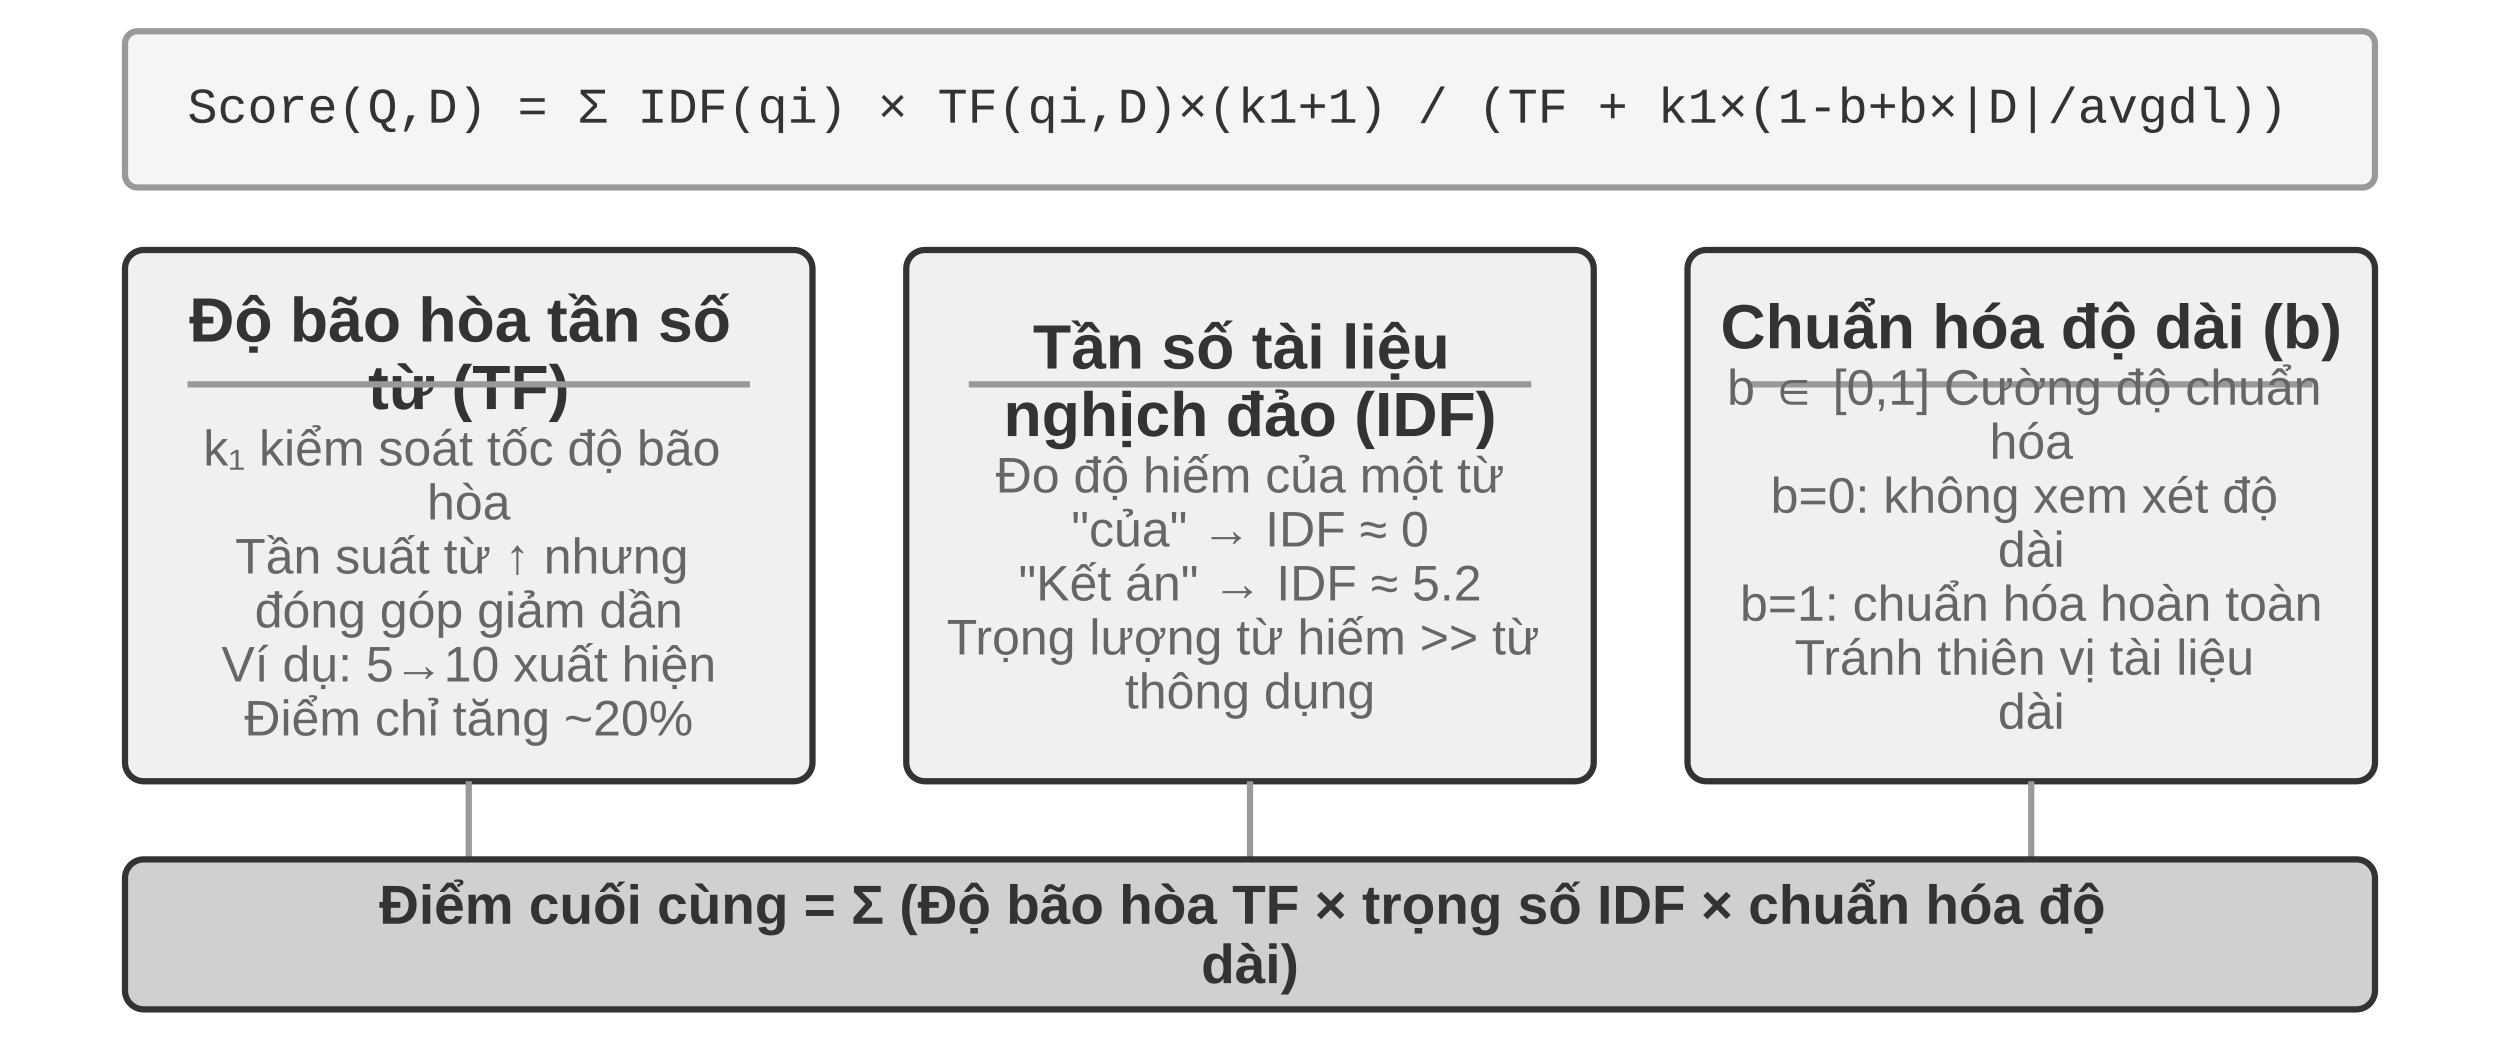
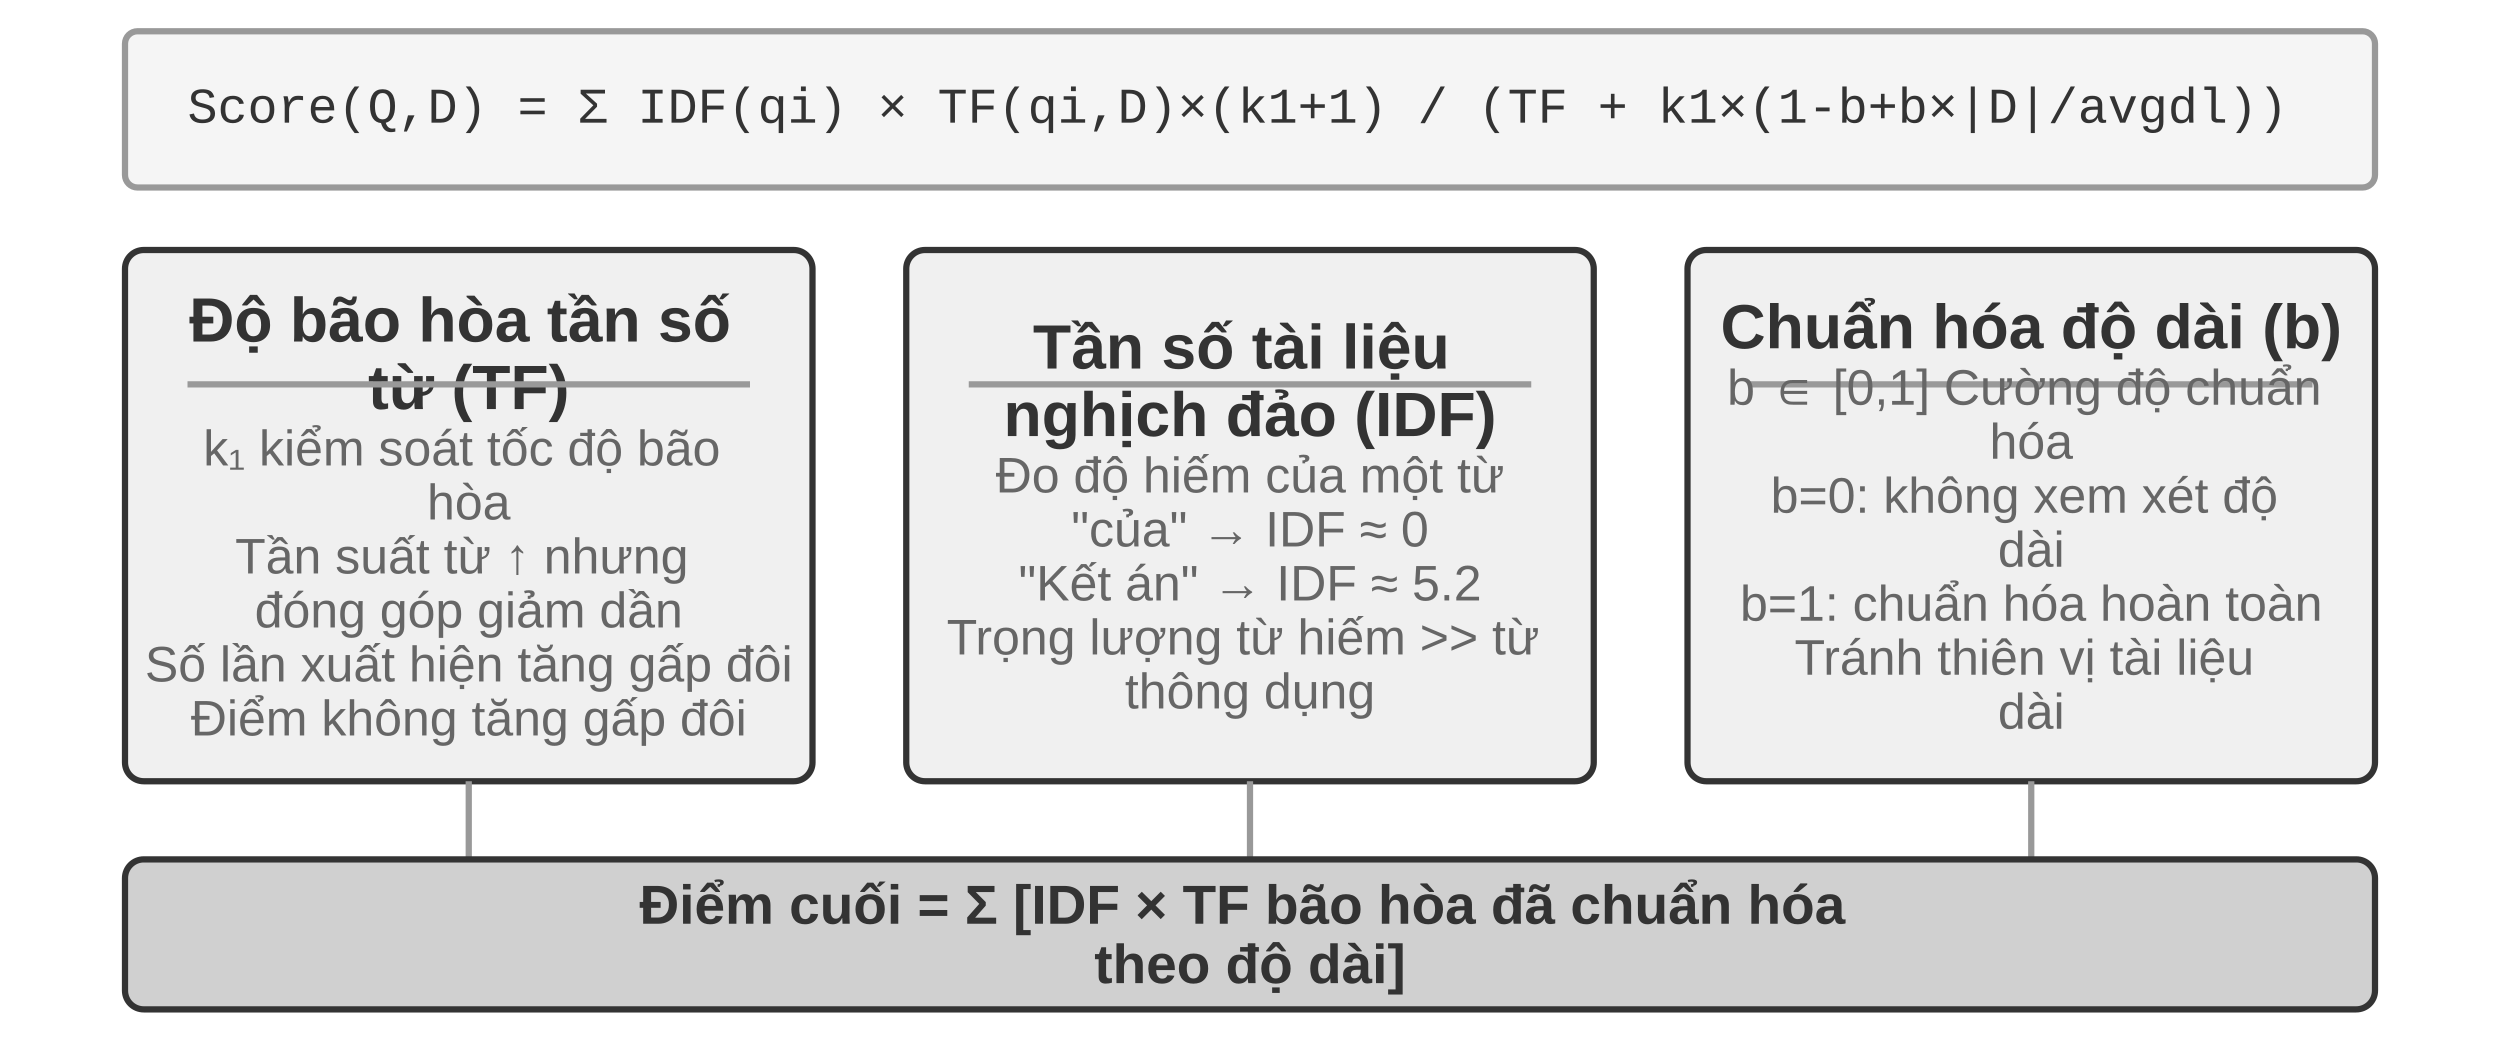
<svg xmlns="http://www.w3.org/2000/svg" viewBox="0 40 800 340" width="800" height="340" style="background:#ffffff">
  <defs>
    <marker id="ah" markerWidth="12" markerHeight="8" refX="12" refY="4" orient="auto">
      <polygon points="0 0, 12 4, 0 8" fill="#333333" />
    </marker>
    <marker id="ah-light" markerWidth="12" markerHeight="8" refX="12" refY="4" orient="auto">
      <polygon points="0 0, 12 4, 0 8" fill="#999999" />
    </marker>
  </defs>
  <rect x="40" y="50" width="720" height="50" rx="4" fill="#f5f5f5" stroke="#999999" stroke-width="2" />
  <text x="60" y="75" font-family="'Courier New', Courier, monospace" font-size="16" fill="#333333" text-anchor="start" dominant-baseline="central">Score(Q,D) = Σ IDF(qi) × TF(qi,D)×(k1+1) / (TF + k1×(1-b+b×|D|/avgdl))</text>
  <rect x="40" y="120" width="220" height="170" rx="6" fill="#f0f0f0" stroke="#333333" stroke-width="2" />
  <text x="150" y="0" font-family="Arial, 'Helvetica Neue', Helvetica, 'PingFang SC', 'Microsoft YaHei', sans-serif" font-size="20" fill="#333333" text-anchor="middle" dominant-baseline="central" font-weight="bold">
    <tspan x="150" dy="142.36">Độ bão hòa tần số</tspan>
    <tspan x="150" dy="21.6">từ (TF)</tspan>
  </text>
  <line x1="60" y1="163" x2="240" y2="163" stroke="#999999" stroke-width="2" />
  <text x="150" y="0" font-family="Arial, 'Helvetica Neue', Helvetica, 'PingFang SC', 'Microsoft YaHei', sans-serif" font-size="16" fill="#666666" text-anchor="middle" dominant-baseline="central" font-weight="normal">
    <tspan x="150" dy="183.4">k₁ kiểm soát tốc độ bão</tspan>
    <tspan x="150" dy="17.28">hòa</tspan>
  </text>
  <text x="150" y="0" font-family="Arial, 'Helvetica Neue', Helvetica, 'PingFang SC', 'Microsoft YaHei', sans-serif" font-size="16" fill="#666666" text-anchor="middle" dominant-baseline="central" font-weight="normal">
    <tspan x="150" dy="217.96">Tần suất từ ​​↑ nhưng</tspan>
    <tspan x="150" dy="17.28">đóng góp giảm dần</tspan>
  </text>
-   <text x="150" y="252.52" font-family="Arial, 'Helvetica Neue', Helvetica, 'PingFang SC', 'Microsoft YaHei', sans-serif" font-size="16" fill="#666666" text-anchor="middle" dominant-baseline="central" font-weight="normal">Ví dụ: 5→10 xuất hiện</text>
-   <text x="150" y="269.8" font-family="Arial, 'Helvetica Neue', Helvetica, 'PingFang SC', 'Microsoft YaHei', sans-serif" font-size="16" fill="#666666" text-anchor="middle" dominant-baseline="central" font-weight="normal">Điểm chỉ tăng ~20%</text>
+   <text x="150" y="252.52" font-family="Arial, 'Helvetica Neue', Helvetica, 'PingFang SC', 'Microsoft YaHei', sans-serif" font-size="16" fill="#666666" text-anchor="middle" dominant-baseline="central" font-weight="normal">Số lần xuất hiện tăng gấp đôi</text>
+   <text x="150" y="269.8" font-family="Arial, 'Helvetica Neue', Helvetica, 'PingFang SC', 'Microsoft YaHei', sans-serif" font-size="16" fill="#666666" text-anchor="middle" dominant-baseline="central" font-weight="normal">Điểm không tăng gấp đôi</text>
  <rect x="290" y="120" width="220" height="170" rx="6" fill="#f0f0f0" stroke="#333333" stroke-width="2" />
  <text x="400" y="0" font-family="Arial, 'Helvetica Neue', Helvetica, 'PingFang SC', 'Microsoft YaHei', sans-serif" font-size="20" fill="#333333" text-anchor="middle" dominant-baseline="central" font-weight="bold">
    <tspan x="400" dy="151">Tần số tài liệu</tspan>
    <tspan x="400" dy="21.6">nghịch đảo (IDF)</tspan>
  </text>
  <line x1="310" y1="163" x2="490" y2="163" stroke="#999999" stroke-width="2" />
  <text x="400" y="192.04" font-family="Arial, 'Helvetica Neue', Helvetica, 'PingFang SC', 'Microsoft YaHei', sans-serif" font-size="16" fill="#666666" text-anchor="middle" dominant-baseline="central" font-weight="normal">Đo độ hiếm của một từ</text>
  <text x="400" y="209.32" font-family="Arial, 'Helvetica Neue', Helvetica, 'PingFang SC', 'Microsoft YaHei', sans-serif" font-size="16" fill="#666666" text-anchor="middle" dominant-baseline="central" font-weight="normal">"của" → IDF ≈ 0</text>
  <text x="400" y="226.6" font-family="Arial, 'Helvetica Neue', Helvetica, 'PingFang SC', 'Microsoft YaHei', sans-serif" font-size="16" fill="#666666" text-anchor="middle" dominant-baseline="central" font-weight="normal">"Kết án" → IDF ≈ 5.2</text>
  <text x="400" y="0" font-family="Arial, 'Helvetica Neue', Helvetica, 'PingFang SC', 'Microsoft YaHei', sans-serif" font-size="16" fill="#666666" text-anchor="middle" dominant-baseline="central" font-weight="normal">
    <tspan x="400" dy="243.88">Trọng lượng từ hiếm &gt;&gt; từ</tspan>
    <tspan x="400" dy="17.28">thông dụng</tspan>
  </text>
  <rect x="540" y="120" width="220" height="170" rx="6" fill="#f0f0f0" stroke="#333333" stroke-width="2" />
  <text x="650" y="144.52" font-family="Arial, 'Helvetica Neue', Helvetica, 'PingFang SC', 'Microsoft YaHei', sans-serif" font-size="20" fill="#333333" text-anchor="middle" dominant-baseline="central" font-weight="bold">Chuẩn hóa độ dài (b)</text>
  <line x1="560" y1="163" x2="740" y2="163" stroke="#999999" stroke-width="2" />
  <text x="650" y="0" font-family="Arial, 'Helvetica Neue', Helvetica, 'PingFang SC', 'Microsoft YaHei', sans-serif" font-size="16" fill="#666666" text-anchor="middle" dominant-baseline="central" font-weight="normal">
    <tspan x="650" dy="163.96">b ∈ [0,1] Cường độ chuẩn</tspan>
    <tspan x="650" dy="17.28">hóa</tspan>
  </text>
  <text x="650" y="0" font-family="Arial, 'Helvetica Neue', Helvetica, 'PingFang SC', 'Microsoft YaHei', sans-serif" font-size="16" fill="#666666" text-anchor="middle" dominant-baseline="central" font-weight="normal">
    <tspan x="650" dy="198.52">b=0: không xem xét độ</tspan>
    <tspan x="650" dy="17.28">dài</tspan>
  </text>
  <text x="650" y="233.08" font-family="Arial, 'Helvetica Neue', Helvetica, 'PingFang SC', 'Microsoft YaHei', sans-serif" font-size="16" fill="#666666" text-anchor="middle" dominant-baseline="central" font-weight="normal">b=1: chuẩn hóa hoàn toàn</text>
  <text x="650" y="0" font-family="Arial, 'Helvetica Neue', Helvetica, 'PingFang SC', 'Microsoft YaHei', sans-serif" font-size="16" fill="#666666" text-anchor="middle" dominant-baseline="central" font-weight="normal">
    <tspan x="650" dy="250.36">Tránh thiên vị tài liệu</tspan>
    <tspan x="650" dy="17.28">dài</tspan>
  </text>
  <line x1="150" y1="290" x2="150" y2="315" stroke="#999999" stroke-width="2" />
  <line x1="400" y1="290" x2="400" y2="315" stroke="#999999" stroke-width="2" />
  <line x1="650" y1="290" x2="650" y2="315" stroke="#999999" stroke-width="2" />
  <rect x="40" y="315" width="720" height="48" rx="6" fill="#d0d0d0" stroke="#333333" stroke-width="2" />
  <text x="400.0" y="0" font-family="Arial, 'Helvetica Neue', Helvetica, 'PingFang SC', 'Microsoft YaHei', sans-serif" font-size="17.59" fill="#333333" text-anchor="middle" dominant-baseline="central" font-weight="bold">
-     <tspan x="400" dy="329.5">Điểm cuối cùng = Σ (Độ bão hòa TF × trọng số IDF × chuẩn hóa độ</tspan>
-     <tspan x="400" dy="19">dài)</tspan>
+     <tspan x="400" dy="329.5">Điểm cuối = Σ [IDF × TF bão hòa đã chuẩn hóa</tspan>
+     <tspan x="400" dy="19">theo độ dài]</tspan>
  </text>
</svg>
